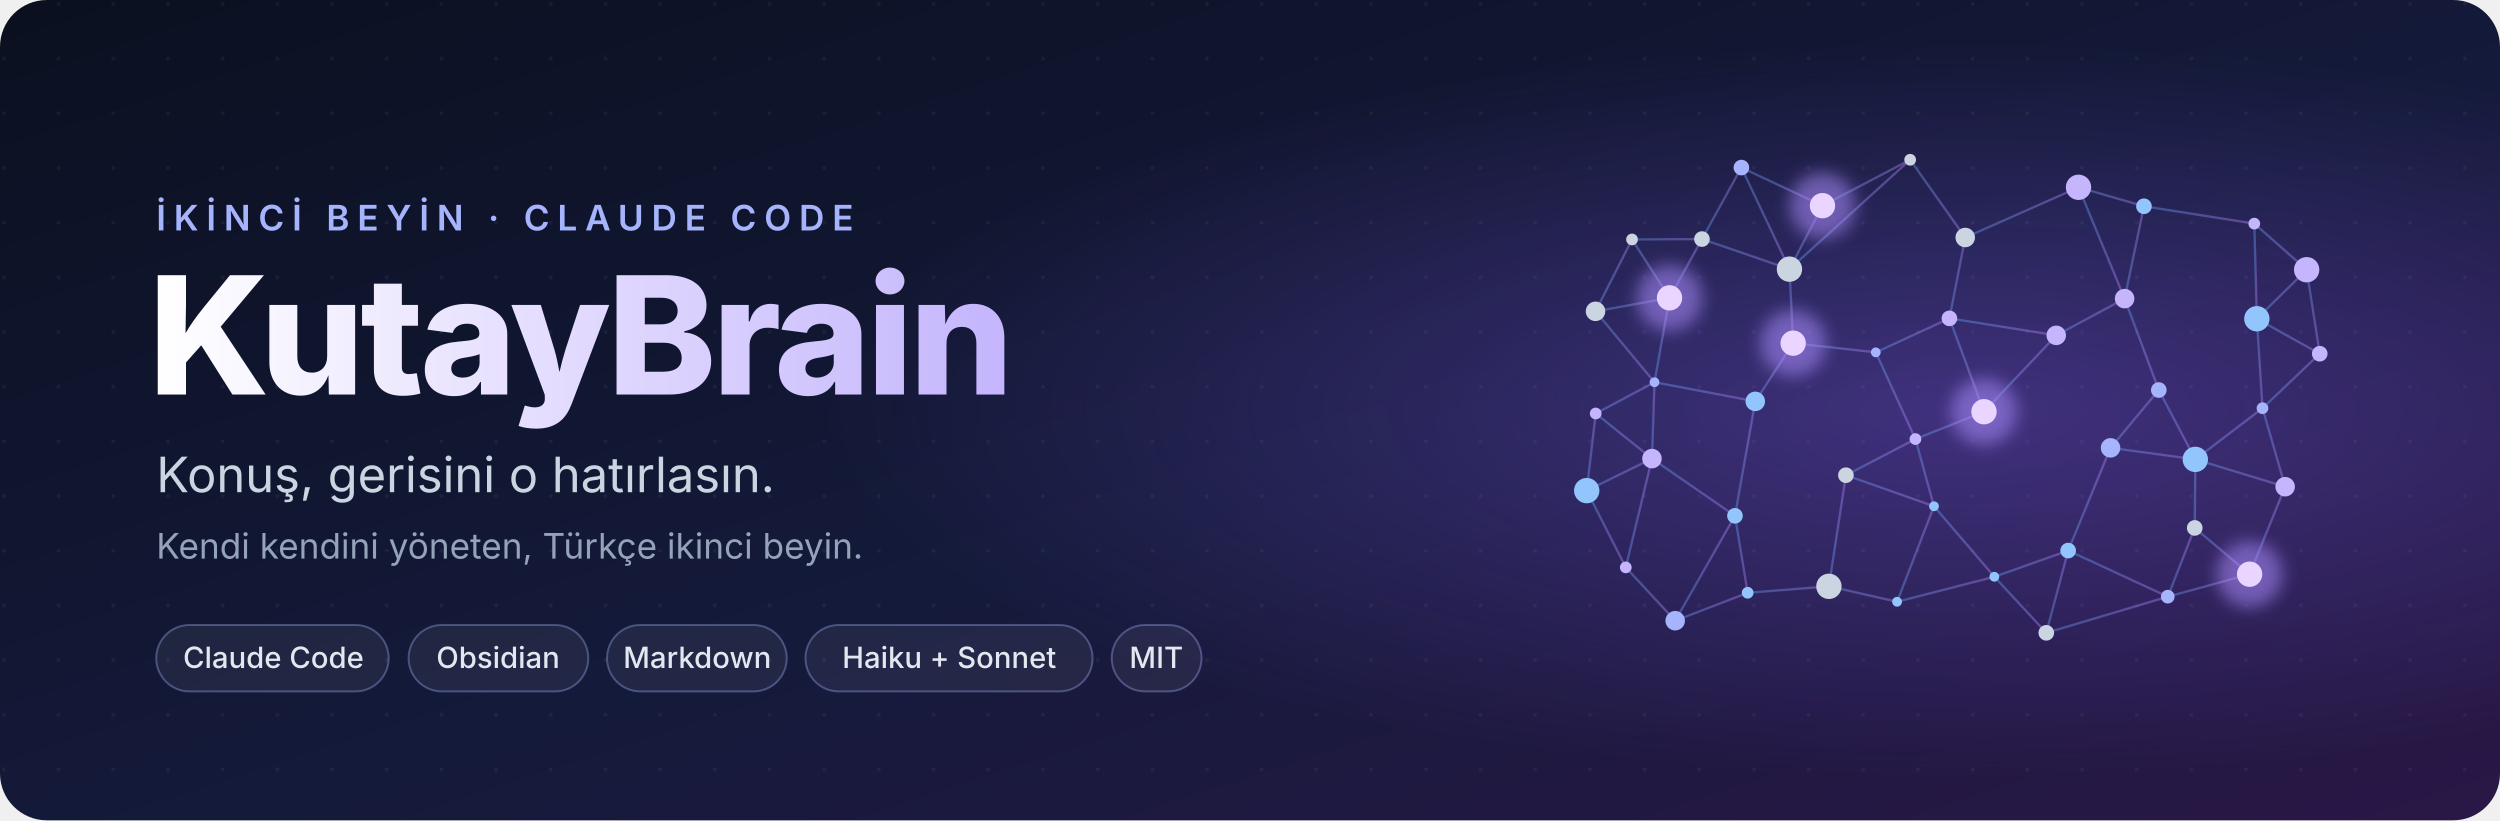
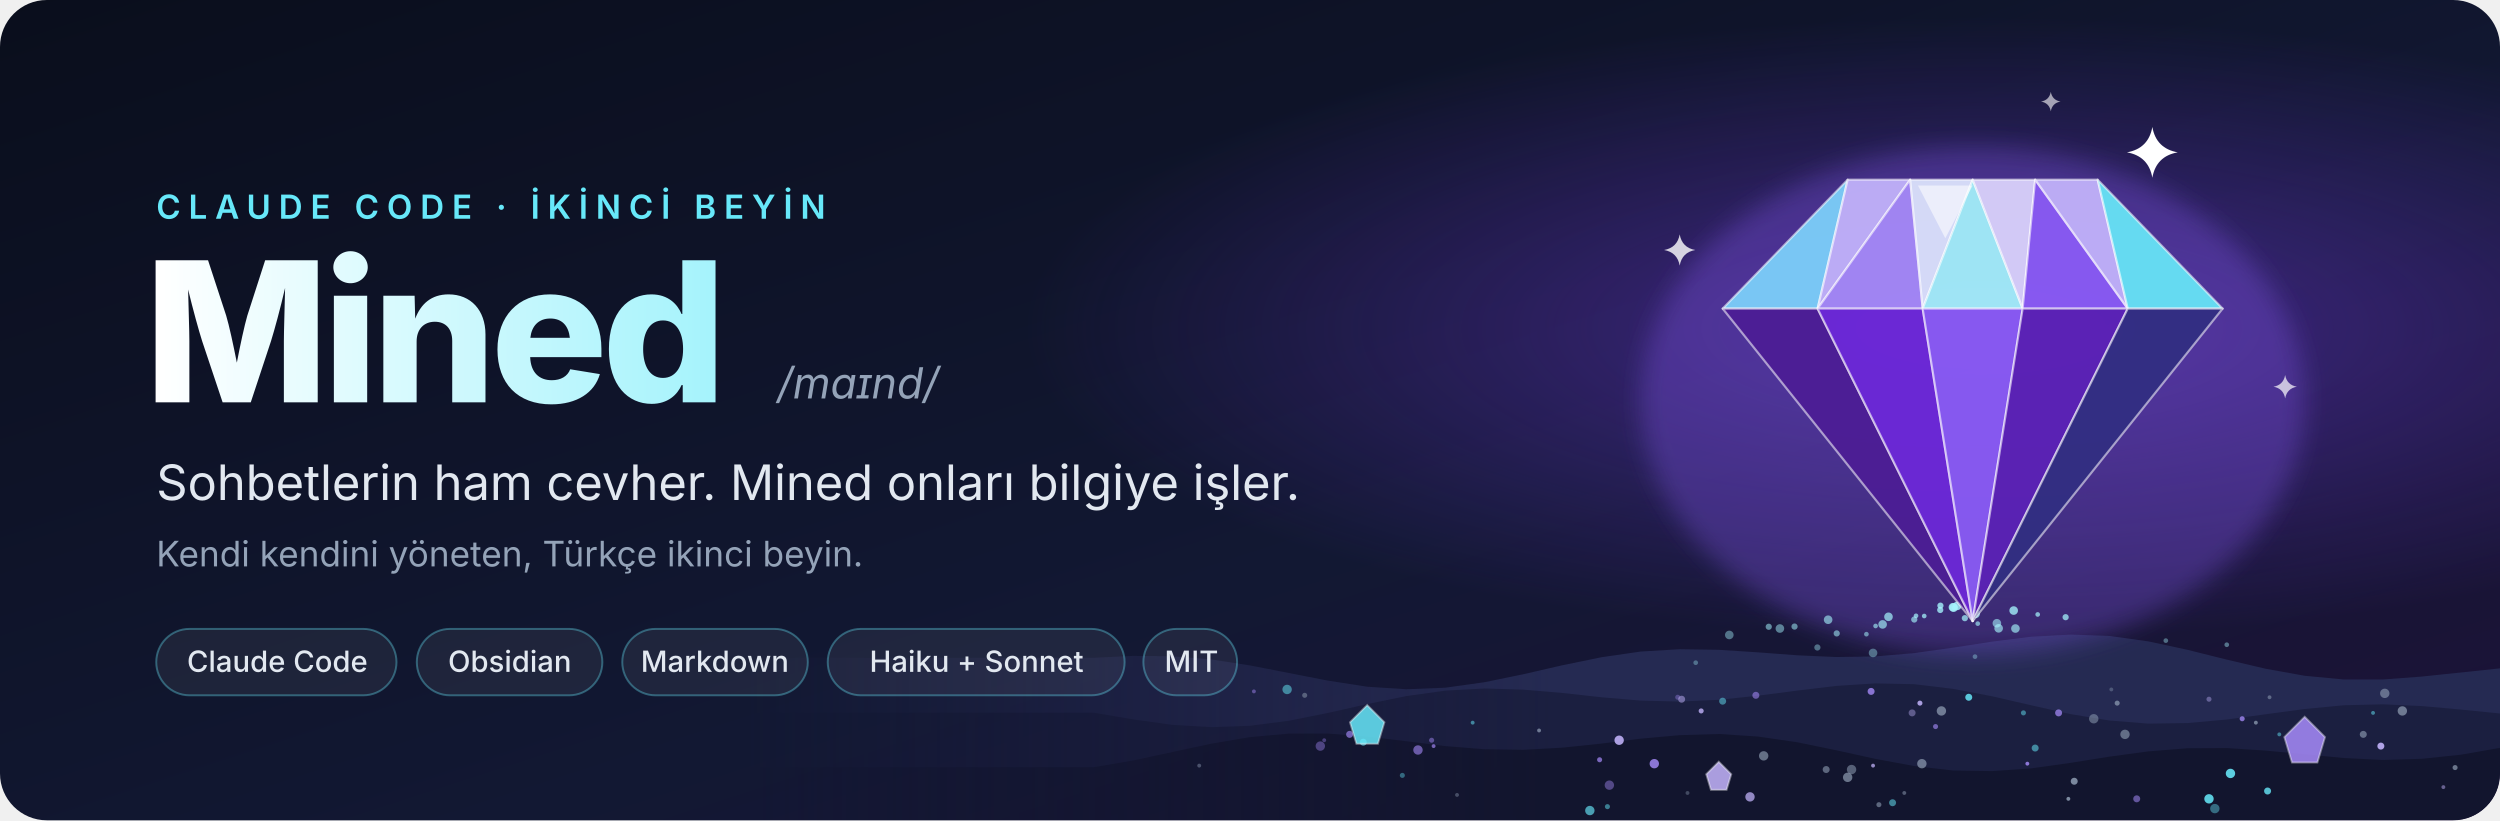
- <svg xmlns="http://www.w3.org/2000/svg" width="1280" height="420" viewBox="0 0 1280 420" role="img" aria-label="KutayBrain: Claude Code ile çalışan Türkçe ikinci beyin">
+ <svg xmlns="http://www.w3.org/2000/svg" width="1280" height="420" viewBox="0 0 1280 420" role="img" aria-label="Mined: sohbetlerini kalıcı bilgiye işleyen Türkçe ikinci beyin">
  <defs>
    <linearGradient id="bg" x1="0" y1="0" x2="1" y2="1">
-       <stop offset="0" stop-color="#0b1020" />
-       <stop offset=".55" stop-color="#141a3a" />
-       <stop offset="1" stop-color="#2a1747" />
+       <stop offset="0" stop-color="#0a0e1c" />
+       <stop offset=".6" stop-color="#121833" />
+       <stop offset="1" stop-color="#1d1238" />
    </linearGradient>
-     <radialGradient id="glow" cx="0.78" cy="0.5" r="0.45">
-       <stop offset="0" stop-color="#8b5cf6" stop-opacity=".35" />
-       <stop offset="1" stop-color="#8b5cf6" stop-opacity="0" />
+     <radialGradient id="glow" cx=".79" cy=".4" r=".38">
+       <stop offset="0" stop-color="#7c3aed" stop-opacity=".45" />
+       <stop offset="1" stop-color="#7c3aed" stop-opacity="0" />
    </radialGradient>
    <linearGradient id="title" x1="0" y1="0" x2="1" y2="0">
      <stop offset="0" stop-color="#ffffff" />
-       <stop offset="1" stop-color="#c4b5fd" />
+       <stop offset="1" stop-color="#a5f3fc" />
    </linearGradient>
-     <linearGradient id="edge" x1="0" y1="0" x2="1" y2="0">
-       <stop offset="0" stop-color="#60a5fa" />
-       <stop offset="1" stop-color="#c084fc" />
+     <linearGradient id="rock" x1="0" y1="0" x2="0" y2="1">
+       <stop offset="0" stop-color="#1e2140" />
+       <stop offset="1" stop-color="#0c0e1d" />
    </linearGradient>
-     <filter id="soft" x="-50%" y="-50%" width="200%" height="200%">
-       <feGaussianBlur stdDeviation="4" />
+     <filter id="blur" x="-50%" y="-50%" width="200%" height="200%">
+       <feGaussianBlur stdDeviation="6" />
    </filter>
-     <pattern id="dots" width="28" height="28" patternUnits="userSpaceOnUse">
-       <circle cx="2" cy="2" r="1" fill="#ffffff" fill-opacity=".05" />
-     </pattern>
+     <filter id="blur2" x="-50%" y="-50%" width="200%" height="200%">
+       <feGaussianBlur stdDeviation="2" />
+     </filter>
+     <linearGradient id="fadeL" x1="0" y1="0" x2="1" y2="0">
+       <stop offset=".30" stop-color="#fff" stop-opacity="0" />
+       <stop offset=".62" stop-color="#fff" stop-opacity="1" />
+     </linearGradient>
+     <mask id="fade" maskUnits="userSpaceOnUse" x="0" y="0" width="1280" height="420">
+       <rect width="1280" height="420" fill="url(#fadeL)" />
+     </mask>
+     <clipPath id="card">
+       <rect width="1280" height="420" rx="24" />
+     </clipPath>
  </defs>
-   <rect width="1280" height="420" rx="24" fill="url(#bg)" />
-   <rect width="1280" height="420" rx="24" fill="url(#dots)" />
-   <rect width="1280" height="420" rx="24" fill="url(#glow)" />
-   <g stroke="url(#edge)" stroke-opacity=".38" stroke-width="1.2">
-     <line x1="933.1" y1="105.3" x2="891.6" y2="85.8" />
-     <line x1="933.1" y1="105.3" x2="916.2" y2="137.8" />
-     <line x1="933.1" y1="105.3" x2="978.0" y2="81.8" />
-     <line x1="845.8" y1="234.8" x2="888.3" y2="264.1" />
-     <line x1="845.8" y1="234.8" x2="832.4" y2="290.5" />
-     <line x1="845.8" y1="234.8" x2="847.1" y2="195.7" />
-     <line x1="845.8" y1="234.8" x2="817.0" y2="211.7" />
-     <line x1="845.8" y1="234.8" x2="812.4" y2="251.2" />
-     <line x1="891.6" y1="85.8" x2="916.2" y2="137.8" />
-     <line x1="891.6" y1="85.8" x2="871.4" y2="122.4" />
-     <line x1="971.3" y1="308.1" x2="990.2" y2="259.2" />
-     <line x1="971.3" y1="308.1" x2="936.4" y2="300.2" />
-     <line x1="971.3" y1="308.1" x2="1021.1" y2="295.3" />
-     <line x1="1170.0" y1="249.2" x2="1158.4" y2="209.0" />
-     <line x1="1170.0" y1="249.2" x2="1151.8" y2="294.0" />
-     <line x1="1170.0" y1="249.2" x2="1124.0" y2="235.2" />
-     <line x1="854.8" y1="152.5" x2="835.6" y2="122.6" />
-     <line x1="854.8" y1="152.5" x2="847.1" y2="195.7" />
-     <line x1="854.8" y1="152.5" x2="816.9" y2="159.4" />
-     <line x1="854.8" y1="152.5" x2="871.4" y2="122.4" />
-     <line x1="1052.8" y1="171.7" x2="998.1" y2="163.0" />
-     <line x1="1052.8" y1="171.7" x2="1087.8" y2="152.9" />
-     <line x1="1052.8" y1="171.7" x2="1015.8" y2="210.8" />
-     <line x1="1080.6" y1="229.3" x2="1105.3" y2="199.7" />
-     <line x1="1080.6" y1="229.3" x2="1058.9" y2="281.9" />
-     <line x1="1080.6" y1="229.3" x2="1124.0" y2="235.2" />
-     <line x1="888.3" y1="264.1" x2="898.7" y2="205.5" />
-     <line x1="888.3" y1="264.1" x2="857.7" y2="317.8" />
-     <line x1="888.3" y1="264.1" x2="894.8" y2="303.5" />
-     <line x1="1105.3" y1="199.7" x2="1087.8" y2="152.9" />
-     <line x1="1105.3" y1="199.7" x2="1124.0" y2="235.2" />
-     <line x1="998.1" y1="163.0" x2="1006.2" y2="121.6" />
-     <line x1="998.1" y1="163.0" x2="1015.8" y2="210.8" />
-     <line x1="998.1" y1="163.0" x2="960.4" y2="180.4" />
-     <line x1="1097.7" y1="105.6" x2="1087.8" y2="152.9" />
-     <line x1="1097.7" y1="105.6" x2="1154.2" y2="114.5" />
-     <line x1="1097.7" y1="105.6" x2="1064.2" y2="95.9" />
-     <line x1="1109.9" y1="305.5" x2="1058.9" y2="281.9" />
-     <line x1="1109.9" y1="305.5" x2="1151.8" y2="294.0" />
-     <line x1="1109.9" y1="305.5" x2="1047.7" y2="324.0" />
-     <line x1="1109.9" y1="305.5" x2="1123.7" y2="270.3" />
-     <line x1="990.2" y1="259.2" x2="945.1" y2="243.3" />
-     <line x1="990.2" y1="259.2" x2="980.7" y2="224.8" />
-     <line x1="990.2" y1="259.2" x2="1021.1" y2="295.3" />
-     <line x1="1087.8" y1="152.9" x2="1064.2" y2="95.9" />
-     <line x1="918.1" y1="175.7" x2="898.7" y2="205.5" />
-     <line x1="918.1" y1="175.7" x2="916.2" y2="137.8" />
-     <line x1="918.1" y1="175.7" x2="960.4" y2="180.4" />
-     <line x1="945.1" y1="243.3" x2="980.7" y2="224.8" />
-     <line x1="945.1" y1="243.3" x2="936.4" y2="300.2" />
-     <line x1="832.4" y1="290.5" x2="857.7" y2="317.8" />
-     <line x1="832.4" y1="290.5" x2="812.4" y2="251.2" />
-     <line x1="1158.4" y1="209.0" x2="1155.5" y2="163.2" />
-     <line x1="1158.4" y1="209.0" x2="1187.7" y2="181.1" />
-     <line x1="1158.4" y1="209.0" x2="1124.0" y2="235.2" />
-     <line x1="980.7" y1="224.8" x2="1015.8" y2="210.8" />
-     <line x1="980.7" y1="224.8" x2="960.4" y2="180.4" />
-     <line x1="898.7" y1="205.5" x2="847.1" y2="195.7" />
-     <line x1="857.7" y1="317.8" x2="894.8" y2="303.5" />
-     <line x1="1058.9" y1="281.9" x2="1021.1" y2="295.3" />
-     <line x1="1058.9" y1="281.9" x2="1047.7" y2="324.0" />
-     <line x1="1151.8" y1="294.0" x2="1123.7" y2="270.3" />
-     <line x1="835.6" y1="122.6" x2="816.9" y2="159.4" />
-     <line x1="835.6" y1="122.6" x2="871.4" y2="122.4" />
-     <line x1="1006.2" y1="121.6" x2="978.0" y2="81.8" />
-     <line x1="1006.2" y1="121.6" x2="1064.2" y2="95.9" />
-     <line x1="894.8" y1="303.5" x2="936.4" y2="300.2" />
-     <line x1="916.2" y1="137.8" x2="978.0" y2="81.8" />
-     <line x1="916.2" y1="137.8" x2="871.4" y2="122.4" />
-     <line x1="1155.5" y1="163.2" x2="1187.7" y2="181.1" />
-     <line x1="1155.5" y1="163.2" x2="1154.2" y2="114.5" />
-     <line x1="1155.5" y1="163.2" x2="1181.0" y2="138.1" />
-     <line x1="1021.1" y1="295.3" x2="1047.7" y2="324.0" />
-     <line x1="847.1" y1="195.7" x2="816.9" y2="159.4" />
-     <line x1="847.1" y1="195.7" x2="817.0" y2="211.7" />
-     <line x1="1187.7" y1="181.1" x2="1181.0" y2="138.1" />
-     <line x1="1154.2" y1="114.5" x2="1181.0" y2="138.1" />
-     <line x1="817.0" y1="211.7" x2="812.4" y2="251.2" />
-     <line x1="1124.0" y1="235.2" x2="1123.7" y2="270.3" />
+   <g clip-path="url(#card)">
+     <rect width="1280" height="420" fill="url(#bg)" />
+     <rect width="1280" height="420" fill="url(#glow)" />
+     <g mask="url(#fade)">
+       <path d="M0,420 L0,336.8 L560,336.8 L580,335.8 L600,336.0 L620,337.6 L640,340.7 L660,344.6 L680,348.5 L700,351.6 L720,352.9 L740,352.1 L760,349.3 L780,345.2 L800,340.6 L820,336.5 L840,333.6 L860,332.4 L880,332.7 L900,334.0 L920,335.5 L940,336.4 L960,336.1 L980,334.4 L1000,331.6 L1020,328.5 L1040,326.0 L1060,324.9 L1080,325.6 L1100,328.4 L1120,332.7 L1140,337.7 L1160,342.4 L1180,346.0 L1200,347.9 L1220,347.9 L1240,346.4 L1260,344.3 L1280,342.2 L1300,341.1 L1300,420Z" fill="#252a52" fill-opacity="1" />
+       <path d="M0,420 L0,364.9 L560,364.9 L580,368.3 L600,371.1 L620,372.3 L640,371.6 L660,369.0 L680,365.0 L700,360.5 L720,356.4 L740,353.6 L760,352.5 L780,353.1 L800,354.8 L820,357.0 L840,358.7 L860,359.2 L880,358.3 L900,356.2 L920,353.6 L940,351.2 L960,349.9 L980,350.3 L1000,352.7 L1020,356.5 L1040,361.1 L1060,365.6 L1080,368.9 L1100,370.5 L1120,370.2 L1140,368.4 L1160,365.7 L1180,363.0 L1200,361.1 L1220,360.6 L1240,361.5 L1260,363.3 L1280,365.3 L1300,366.7 L1300,420Z" fill="#1b1f40" fill-opacity="1" />
+       <path d="M0,420 L0,392.8 L560,392.8 L580,389.4 L600,385.1 L620,380.8 L640,377.4 L660,375.6 L680,375.6 L700,377.1 L720,379.5 L740,382.0 L760,383.6 L780,383.9 L800,382.8 L820,380.7 L840,378.2 L860,376.4 L880,375.8 L900,377.1 L920,380.0 L940,384.1 L960,388.5 L980,392.2 L1000,394.5 L1020,394.8 L1040,393.4 L1060,390.6 L1080,387.4 L1100,384.7 L1120,383.1 L1140,383.0 L1160,384.3 L1180,386.2 L1200,388.1 L1220,389.1 L1240,388.5 L1260,386.4 L1280,382.9 L1300,378.8 L1300,420Z" fill="#12152e" fill-opacity="1" />
+       <circle cx="903" cy="387" r="2.4" fill="#94a3b8" fill-opacity="0.63" />
+       <circle cx="994" cy="364" r="2.4" fill="#94a3b8" fill-opacity="0.70" />
+       <circle cx="1131" cy="358" r="1.3" fill="#c4b5fd" fill-opacity="0.40" />
+       <circle cx="1142" cy="396" r="2.4" fill="#67e8f9" fill-opacity="0.88" />
+       <circle cx="1038" cy="391" r="1" fill="#a78bfa" fill-opacity="0.81" />
+       <circle cx="642" cy="354" r="1" fill="#a78bfa" fill-opacity="0.78" />
+       <circle cx="819" cy="389" r="1.3" fill="#a78bfa" fill-opacity="0.70" />
+       <circle cx="935" cy="394" r="1.8" fill="#94a3b8" fill-opacity="0.57" />
+       <circle cx="969" cy="411" r="1.8" fill="#67e8f9" fill-opacity="0.52" />
+       <circle cx="754" cy="370" r="1" fill="#67e8f9" fill-opacity="0.57" />
+       <circle cx="1167" cy="376" r="1" fill="#67e8f9" fill-opacity="0.47" />
+       <circle cx="1221" cy="355" r="2.4" fill="#94a3b8" fill-opacity="0.58" />
+       <circle cx="979" cy="365" r="1.8" fill="#c4b5fd" fill-opacity="0.40" />
+       <circle cx="823" cy="413" r="1.3" fill="#67e8f9" fill-opacity="0.49" />
+       <circle cx="668" cy="356" r="1.3" fill="#94a3b8" fill-opacity="0.73" />
+       <circle cx="726" cy="384" r="2.4" fill="#a78bfa" fill-opacity="0.70" />
+       <circle cx="678" cy="379" r="1" fill="#a78bfa" fill-opacity="0.50" />
+       <circle cx="1251" cy="403" r="1" fill="#c4b5fd" fill-opacity="0.47" />
+       <circle cx="864" cy="406" r="1" fill="#94a3b8" fill-opacity="0.37" />
+       <circle cx="698" cy="380" r="1.8" fill="#67e8f9" fill-opacity="0.81" />
+       <circle cx="859" cy="357" r="1.3" fill="#a78bfa" fill-opacity="0.36" />
+       <circle cx="847" cy="391" r="2.4" fill="#a78bfa" fill-opacity="0.81" />
+       <circle cx="691" cy="376" r="1.8" fill="#a78bfa" fill-opacity="0.85" />
+       <circle cx="1148" cy="368" r="1.3" fill="#a78bfa" fill-opacity="0.76" />
+       <circle cx="1230" cy="364" r="2.4" fill="#94a3b8" fill-opacity="0.68" />
+       <circle cx="882" cy="359" r="1.8" fill="#67e8f9" fill-opacity="0.48" />
+       <circle cx="1072" cy="368" r="2.4" fill="#94a3b8" fill-opacity="0.51" />
+       <circle cx="718" cy="397" r="1.3" fill="#67e8f9" fill-opacity="0.48" />
+       <circle cx="975" cy="406" r="1" fill="#94a3b8" fill-opacity="0.50" />
+       <circle cx="1215" cy="365" r="1" fill="#67e8f9" fill-opacity="0.50" />
+       <circle cx="899" cy="356" r="1.8" fill="#a78bfa" fill-opacity="0.55" />
+       <circle cx="983" cy="360" r="1.3" fill="#c4b5fd" fill-opacity="0.84" />
+       <circle cx="1257" cy="393" r="1.3" fill="#94a3b8" fill-opacity="0.67" />
+       <circle cx="1219" cy="382" r="1.8" fill="#c4b5fd" fill-opacity="0.88" />
+       <circle cx="614" cy="392" r="1" fill="#94a3b8" fill-opacity="0.75" />
+       <circle cx="814" cy="415" r="2.4" fill="#67e8f9" fill-opacity="0.65" />
+       <circle cx="1094" cy="409" r="1.8" fill="#a78bfa" fill-opacity="0.54" />
+       <circle cx="1059" cy="409" r="1" fill="#94a3b8" fill-opacity="0.82" />
+       <circle cx="984" cy="391" r="2.4" fill="#94a3b8" fill-opacity="0.67" />
+       <circle cx="1008" cy="357" r="1.8" fill="#67e8f9" fill-opacity="0.83" />
+       <circle cx="1088" cy="376" r="2.4" fill="#94a3b8" fill-opacity="0.59" />
+       <circle cx="1162" cy="357" r="1" fill="#94a3b8" fill-opacity="0.52" />
+       <circle cx="659" cy="353" r="2.4" fill="#67e8f9" fill-opacity="0.78" />
+       <circle cx="1042" cy="383" r="1.8" fill="#67e8f9" fill-opacity="0.52" />
+       <circle cx="1054" cy="365" r="1.8" fill="#a78bfa" fill-opacity="0.71" />
+       <circle cx="896" cy="408" r="2.4" fill="#c4b5fd" fill-opacity="0.72" />
+       <circle cx="733" cy="379" r="1.3" fill="#a78bfa" fill-opacity="0.56" />
+       <circle cx="991" cy="372" r="1.3" fill="#a78bfa" fill-opacity="0.62" />
+       <circle cx="1161" cy="405" r="1.8" fill="#67e8f9" fill-opacity="0.80" />
+       <circle cx="676" cy="382" r="2.4" fill="#a78bfa" fill-opacity="0.56" />
+       <circle cx="948" cy="394" r="2.4" fill="#94a3b8" fill-opacity="0.53" />
+       <circle cx="1155" cy="370" r="1" fill="#94a3b8" fill-opacity="0.72" />
+       <circle cx="788" cy="374" r="1" fill="#94a3b8" fill-opacity="0.70" />
+       <circle cx="871" cy="364" r="1.3" fill="#c4b5fd" fill-opacity="0.78" />
+       <circle cx="1134" cy="414" r="2.4" fill="#67e8f9" fill-opacity="0.41" />
+       <circle cx="959" cy="392" r="1" fill="#c4b5fd" fill-opacity="0.73" />
+       <circle cx="734" cy="382" r="1" fill="#a78bfa" fill-opacity="0.77" />
+       <circle cx="958" cy="354" r="1.8" fill="#a78bfa" fill-opacity="0.78" />
+       <circle cx="962" cy="412" r="1.3" fill="#94a3b8" fill-opacity="0.57" />
+       <circle cx="1131" cy="409" r="2.4" fill="#67e8f9" fill-opacity="0.86" />
+       <circle cx="1084" cy="360" r="1.3" fill="#94a3b8" fill-opacity="0.69" />
+       <circle cx="1210" cy="376" r="1.8" fill="#94a3b8" fill-opacity="0.61" />
+       <circle cx="1036" cy="365" r="1.3" fill="#67e8f9" fill-opacity="0.48" />
+       <circle cx="861" cy="358" r="1.8" fill="#c4b5fd" fill-opacity="0.49" />
+       <circle cx="1081" cy="353" r="1" fill="#94a3b8" fill-opacity="0.37" />
+       <circle cx="829" cy="379" r="2.4" fill="#c4b5fd" fill-opacity="0.86" />
+       <circle cx="746" cy="407" r="1" fill="#94a3b8" fill-opacity="0.45" />
+       <circle cx="824" cy="402" r="2.4" fill="#a78bfa" fill-opacity="0.43" />
+       <circle cx="946" cy="398" r="2.4" fill="#94a3b8" fill-opacity="0.67" />
+       <circle cx="1062" cy="400" r="1.8" fill="#94a3b8" fill-opacity="0.81" />
+     </g>
+     <ellipse cx="1010" cy="205.0" rx="170" ry="130" fill="#8b5cf6" fill-opacity=".30" filter="url(#blur)" />
+     <circle cx="1022.4" cy="319.1" r="2.2" fill="#a5f3fc" fill-opacity="0.59" />
+     <circle cx="1000.3" cy="311.1" r="2.2" fill="#a5f3fc" fill-opacity="0.80" />
+     <circle cx="999.9" cy="310.9" r="2.2" fill="#a5f3fc" fill-opacity="0.80" />
+     <circle cx="955.6" cy="324.7" r="1.2" fill="#a5f3fc" fill-opacity="0.54" />
+     <circle cx="1011.2" cy="336.2" r="1.2" fill="#a5f3fc" fill-opacity="0.35" />
+     <circle cx="1011.5" cy="314.3" r="2.2" fill="#a5f3fc" fill-opacity="0.72" />
+     <circle cx="885.4" cy="325.1" r="2.2" fill="#a5f3fc" fill-opacity="0.42" />
+     <circle cx="1006.0" cy="316.5" r="1.6" fill="#a5f3fc" fill-opacity="0.72" />
+     <circle cx="930.5" cy="331.5" r="1.6" fill="#a5f3fc" fill-opacity="0.40" />
+     <circle cx="1031.0" cy="312.6" r="2.2" fill="#a5f3fc" fill-opacity="0.78" />
+     <circle cx="980.1" cy="317.2" r="1.6" fill="#a5f3fc" fill-opacity="0.64" />
+     <circle cx="868.2" cy="339.3" r="1.2" fill="#a5f3fc" fill-opacity="0.35" />
+     <circle cx="911.3" cy="321.8" r="2.2" fill="#a5f3fc" fill-opacity="0.48" />
+     <circle cx="959.0" cy="334.3" r="2.2" fill="#a5f3fc" fill-opacity="0.39" />
+     <circle cx="1023.3" cy="321.7" r="2.2" fill="#a5f3fc" fill-opacity="0.64" />
+     <circle cx="940.4" cy="324.3" r="1.6" fill="#a5f3fc" fill-opacity="0.55" />
+     <circle cx="1031.9" cy="321.8" r="2.2" fill="#a5f3fc" fill-opacity="0.64" />
+     <circle cx="963.9" cy="319.7" r="2.2" fill="#a5f3fc" fill-opacity="0.65" />
+     <circle cx="960.3" cy="320.5" r="1.2" fill="#a5f3fc" fill-opacity="0.62" />
+     <circle cx="985.2" cy="315.4" r="1.2" fill="#a5f3fc" fill-opacity="0.73" />
+     <circle cx="1000.5" cy="311.2" r="1.2" fill="#a5f3fc" fill-opacity="0.78" />
+     <circle cx="1108.9" cy="328.0" r="1.2" fill="#a5f3fc" fill-opacity="0.39" />
+     <circle cx="918.8" cy="320.8" r="1.6" fill="#a5f3fc" fill-opacity="0.53" />
+     <circle cx="1043.3" cy="314.6" r="1.2" fill="#a5f3fc" fill-opacity="0.72" />
+     <circle cx="981.0" cy="315.3" r="1.2" fill="#a5f3fc" fill-opacity="0.72" />
+     <circle cx="993.4" cy="312.3" r="1.6" fill="#a5f3fc" fill-opacity="0.78" />
+     <circle cx="966.9" cy="315.8" r="2.2" fill="#a5f3fc" fill-opacity="0.70" />
+     <circle cx="1057.6" cy="316.0" r="1.6" fill="#a5f3fc" fill-opacity="0.73" />
+     <circle cx="936.0" cy="317.3" r="2.2" fill="#a5f3fc" fill-opacity="0.60" />
+     <circle cx="1140.1" cy="330.1" r="1.2" fill="#a5f3fc" fill-opacity="0.43" />
+     <circle cx="1002.1" cy="310.2" r="2.2" fill="#a5f3fc" fill-opacity="0.82" />
+     <circle cx="993.5" cy="310.1" r="1.6" fill="#a5f3fc" fill-opacity="0.80" />
+     <circle cx="905.6" cy="320.9" r="1.6" fill="#a5f3fc" fill-opacity="0.53" />
+     <circle cx="1012.6" cy="319.3" r="1.2" fill="#a5f3fc" fill-opacity="0.63" />
+     <g stroke="#ffffff" stroke-opacity=".55" stroke-width="1.1" stroke-linejoin="round">
+       <polygon points="882.0,158.0 946.0,92.0 930.6,158.0" fill="#7dd3fc" fill-opacity=".92" />
+       <polygon points="946.0,92.0 978.0,92.0 930.6,158.0" fill="#c4b5fd" fill-opacity=".92" />
+       <polygon points="978.0,92.0 984.4,158.0 930.6,158.0" fill="#a78bfa" fill-opacity=".92" />
+       <polygon points="978.0,92.0 1010.0,92.0 984.4,158.0" fill="#e0e7ff" fill-opacity=".92" />
+       <polygon points="1010.0,92.0 1035.6,158.0 984.4,158.0" fill="#a5f3fc" fill-opacity=".92" />
+       <polygon points="1010.0,92.0 1042.0,92.0 1035.6,158.0" fill="#ddd6fe" fill-opacity=".92" />
+       <polygon points="1042.0,92.0 1089.4,158.0 1035.6,158.0" fill="#8b5cf6" fill-opacity=".92" />
+       <polygon points="1042.0,92.0 1074.0,92.0 1089.4,158.0" fill="#c4b5fd" fill-opacity=".92" />
+       <polygon points="1074.0,92.0 1138.0,158.0 1089.4,158.0" fill="#67e8f9" fill-opacity=".92" />
+       <polygon points="882.0,158.0 930.6,158.0 1010.0,318.0" fill="#4c1d95" fill-opacity=".92" />
+       <polygon points="930.6,158.0 984.4,158.0 1010.0,318.0" fill="#6d28d9" fill-opacity=".92" />
+       <polygon points="984.4,158.0 1035.6,158.0 1010.0,318.0" fill="#8b5cf6" fill-opacity=".92" />
+       <polygon points="1035.6,158.0 1089.4,158.0 1010.0,318.0" fill="#5b21b6" fill-opacity=".92" />
+       <polygon points="1089.4,158.0 1138.0,158.0 1010.0,318.0" fill="#312e81" fill-opacity=".92" />
+     </g>
+     <polygon points="982.0,95 1010,95 996.0,122" fill="#ffffff" fill-opacity=".55" />
+     <path d="M1102,65 Q1103.95,76.05 1115,78 Q1103.95,79.95 1102,91 Q1100.05,79.95 1089,78 Q1100.05,76.05 1102,65Z" fill="#ffffff" fill-opacity="1" />
+     <path d="M860,120 Q861.2,126.8 868,128 Q861.2,129.2 860,136 Q858.8,129.2 852,128 Q858.8,126.8 860,120Z" fill="#ffffff" fill-opacity="0.8" />
+     <path d="M1170,192 Q1170.9,197.1 1176,198 Q1170.9,198.9 1170,204 Q1169.1,198.9 1164,198 Q1169.1,197.1 1170,192Z" fill="#ffffff" fill-opacity="0.7" />
+     <path d="M1050,47 Q1050.75,51.25 1055,52 Q1050.75,52.75 1050,57 Q1049.25,52.75 1045,52 Q1049.25,51.25 1050,47Z" fill="#ffffff" fill-opacity="0.6" />
+     <polygon points="700,361 708.8,369.8 705.5,380.8 694.5,380.8 691.2,369.8" fill="#67e8f9" fill-opacity=".85" stroke="#ffffff" stroke-opacity=".4" />
+     <polygon points="1180,367 1190.4,377.4 1186.5,390.4 1173.5,390.4 1169.6,377.4" fill="#a78bfa" fill-opacity=".85" stroke="#ffffff" stroke-opacity=".4" />
+     <polygon points="880,390 886.4,396.4 884.0,404.4 876.0,404.4 873.6,396.4" fill="#c4b5fd" fill-opacity=".85" stroke="#ffffff" stroke-opacity=".4" />
+     <text x="80" y="112" font-family="'Segoe UI', Inter, 'Helvetica Neue', Arial, sans-serif" font-size="17" font-weight="600" letter-spacing="4" fill="#67e8f9">CLAUDE CODE · İKİNCİ BEYİN</text>
+     <text x="74" y="206" font-family="'Segoe UI', Inter, 'Helvetica Neue', Arial, sans-serif" font-size="100" font-weight="800" letter-spacing="-3" fill="url(#title)">Mined</text>
+     <text x="398" y="204" font-family="'Segoe UI', Inter, 'Helvetica Neue', Arial, sans-serif" font-size="22" font-style="italic" fill="#94a3b8">/maɪnd/</text>
+     <text x="80" y="256" font-family="'Segoe UI', Inter, 'Helvetica Neue', Arial, sans-serif" font-size="25" fill="#e2e8f0">Sohbetlerin ham cevher. Mined onları bilgiye işler.</text>
+     <text x="80" y="290" font-family="'Segoe UI', Inter, 'Helvetica Neue', Arial, sans-serif" font-size="18" fill="#94a3b8">Kendi kendini yöneten, Türkçe ikinci beyin.</text>
+     <rect x="80" y="322" width="123" height="34" rx="17" fill="#ffffff" fill-opacity=".06" stroke="#67e8f9" stroke-opacity=".35" />
+     <text x="142" y="344" text-anchor="middle" font-family="'Segoe UI', Inter, 'Helvetica Neue', Arial, sans-serif" font-size="15" font-weight="500" fill="#e2e8f0">Claude Code</text>
+     <rect x="213.4" y="322" width="95" height="34" rx="17" fill="#ffffff" fill-opacity=".06" stroke="#67e8f9" stroke-opacity=".35" />
+     <text x="261" y="344" text-anchor="middle" font-family="'Segoe UI', Inter, 'Helvetica Neue', Arial, sans-serif" font-size="15" font-weight="500" fill="#e2e8f0">Obsidian</text>
+     <rect x="318.6" y="322" width="95" height="34" rx="17" fill="#ffffff" fill-opacity=".06" stroke="#67e8f9" stroke-opacity=".35" />
+     <text x="366" y="344" text-anchor="middle" font-family="'Segoe UI', Inter, 'Helvetica Neue', Arial, sans-serif" font-size="15" font-weight="500" fill="#e2e8f0">Markdown</text>
+     <rect x="423.8" y="322" width="152" height="34" rx="17" fill="#ffffff" fill-opacity=".06" stroke="#67e8f9" stroke-opacity=".35" />
+     <text x="500" y="344" text-anchor="middle" font-family="'Segoe UI', Inter, 'Helvetica Neue', Arial, sans-serif" font-size="15" font-weight="500" fill="#e2e8f0">Haiku + Sonnet</text>
+     <rect x="585.4" y="322" width="48" height="34" rx="17" fill="#ffffff" fill-opacity=".06" stroke="#67e8f9" stroke-opacity=".35" />
+     <text x="610" y="344" text-anchor="middle" font-family="'Segoe UI', Inter, 'Helvetica Neue', Arial, sans-serif" font-size="15" font-weight="500" fill="#e2e8f0">MIT</text>
  </g>
-   <circle cx="933.1" cy="105.3" r="16.9" fill="#a78bfa" fill-opacity=".55" filter="url(#soft)" />
-   <circle cx="854.8" cy="152.5" r="16.9" fill="#a78bfa" fill-opacity=".55" filter="url(#soft)" />
-   <circle cx="918.1" cy="175.7" r="16.9" fill="#a78bfa" fill-opacity=".55" filter="url(#soft)" />
-   <circle cx="1151.8" cy="294.0" r="16.9" fill="#a78bfa" fill-opacity=".55" filter="url(#soft)" />
-   <circle cx="1015.8" cy="210.8" r="16.9" fill="#a78bfa" fill-opacity=".55" filter="url(#soft)" />
-   <g>
-     <circle cx="933.1" cy="105.3" r="6.5" fill="#e9d5ff" />
-     <circle cx="845.8" cy="234.8" r="5" fill="#c4b5fd" />
-     <circle cx="891.6" cy="85.8" r="4" fill="#a5b4fc" />
-     <circle cx="971.3" cy="308.1" r="2.5" fill="#93c5fd" />
-     <circle cx="1170.0" cy="249.2" r="5" fill="#c4b5fd" />
-     <circle cx="854.8" cy="152.5" r="6.5" fill="#e9d5ff" />
-     <circle cx="1052.8" cy="171.7" r="5" fill="#c4b5fd" />
-     <circle cx="1080.6" cy="229.3" r="5" fill="#a5b4fc" />
-     <circle cx="888.3" cy="264.1" r="4" fill="#93c5fd" />
-     <circle cx="1105.3" cy="199.7" r="4" fill="#a5b4fc" />
-     <circle cx="998.1" cy="163.0" r="4" fill="#c4b5fd" />
-     <circle cx="1097.7" cy="105.6" r="4" fill="#93c5fd" />
-     <circle cx="1109.9" cy="305.5" r="3.5" fill="#a5b4fc" />
-     <circle cx="990.2" cy="259.2" r="2.5" fill="#93c5fd" />
-     <circle cx="1087.8" cy="152.9" r="5" fill="#c4b5fd" />
-     <circle cx="918.1" cy="175.7" r="6.5" fill="#e9d5ff" />
-     <circle cx="945.1" cy="243.3" r="4" fill="#cbd5e1" />
-     <circle cx="832.4" cy="290.5" r="3" fill="#c4b5fd" />
-     <circle cx="1158.4" cy="209.0" r="3" fill="#a5b4fc" />
-     <circle cx="980.7" cy="224.8" r="3" fill="#c4b5fd" />
-     <circle cx="898.7" cy="205.5" r="5" fill="#93c5fd" />
-     <circle cx="857.7" cy="317.8" r="5" fill="#a5b4fc" />
-     <circle cx="1058.9" cy="281.9" r="4" fill="#93c5fd" />
-     <circle cx="1151.8" cy="294.0" r="6.5" fill="#e9d5ff" />
-     <circle cx="835.6" cy="122.6" r="3" fill="#cbd5e1" />
-     <circle cx="1006.2" cy="121.6" r="5" fill="#cbd5e1" />
-     <circle cx="1015.8" cy="210.8" r="6.5" fill="#e9d5ff" />
-     <circle cx="894.8" cy="303.5" r="3" fill="#93c5fd" />
-     <circle cx="916.2" cy="137.8" r="6.5" fill="#cbd5e1" />
-     <circle cx="1155.5" cy="163.2" r="6.5" fill="#93c5fd" />
-     <circle cx="936.4" cy="300.2" r="6.5" fill="#cbd5e1" />
-     <circle cx="960.4" cy="180.4" r="2.5" fill="#a5b4fc" />
-     <circle cx="1021.1" cy="295.3" r="2.5" fill="#93c5fd" />
-     <circle cx="847.1" cy="195.7" r="2.5" fill="#a5b4fc" />
-     <circle cx="978.0" cy="81.8" r="3" fill="#cbd5e1" />
-     <circle cx="1187.7" cy="181.1" r="4" fill="#c4b5fd" />
-     <circle cx="816.9" cy="159.4" r="5" fill="#cbd5e1" />
-     <circle cx="1154.2" cy="114.5" r="3" fill="#c4b5fd" />
-     <circle cx="817.0" cy="211.7" r="3" fill="#c4b5fd" />
-     <circle cx="1047.7" cy="324.0" r="4" fill="#cbd5e1" />
-     <circle cx="1124.0" cy="235.2" r="6.5" fill="#93c5fd" />
-     <circle cx="1181.0" cy="138.1" r="6.5" fill="#c4b5fd" />
-     <circle cx="1064.2" cy="95.9" r="6.5" fill="#c4b5fd" />
-     <circle cx="871.4" cy="122.4" r="4" fill="#cbd5e1" />
-     <circle cx="1123.7" cy="270.3" r="4" fill="#cbd5e1" />
-     <circle cx="812.4" cy="251.2" r="6.5" fill="#93c5fd" />
-   </g>
-   <text x="80" y="118" font-family="'Segoe UI', Inter, 'Helvetica Neue', Arial, sans-serif" font-size="18" font-weight="600" letter-spacing="4" fill="#a5b4fc">İKİNCİ BEYİN · CLAUDE CODE</text>
-   <text x="76" y="202" font-family="'Segoe UI', Inter, 'Helvetica Neue', Arial, sans-serif" font-size="84" font-weight="800" letter-spacing="-2" fill="url(#title)">KutayBrain</text>
-   <text x="80" y="252" font-family="'Segoe UI', Inter, 'Helvetica Neue', Arial, sans-serif" font-size="25" fill="#cbd5e1">Konuş, gerisini o hatırlasın.</text>
-   <text x="80" y="286" font-family="'Segoe UI', Inter, 'Helvetica Neue', Arial, sans-serif" font-size="18" fill="#94a3b8">Kendi kendini yöneten, Türkçe ikinci beyin.</text>
-   <rect x="80" y="320" width="119" height="34" rx="17" fill="#ffffff" fill-opacity=".06" stroke="#a5b4fc" stroke-opacity=".35" />
-   <text x="140" y="342" text-anchor="middle" font-family="'Segoe UI', Inter, 'Helvetica Neue', Arial, sans-serif" font-size="15" font-weight="500" fill="#e2e8f0">Claude Code</text>
-   <rect x="209.2" y="320" width="92" height="34" rx="17" fill="#ffffff" fill-opacity=".06" stroke="#a5b4fc" stroke-opacity=".35" />
-   <text x="255" y="342" text-anchor="middle" font-family="'Segoe UI', Inter, 'Helvetica Neue', Arial, sans-serif" font-size="15" font-weight="500" fill="#e2e8f0">Obsidian</text>
-   <rect x="310.8" y="320" width="92" height="34" rx="17" fill="#ffffff" fill-opacity=".06" stroke="#a5b4fc" stroke-opacity=".35" />
-   <text x="357" y="342" text-anchor="middle" font-family="'Segoe UI', Inter, 'Helvetica Neue', Arial, sans-serif" font-size="15" font-weight="500" fill="#e2e8f0">Markdown</text>
-   <rect x="412.4" y="320" width="147" height="34" rx="17" fill="#ffffff" fill-opacity=".06" stroke="#a5b4fc" stroke-opacity=".35" />
-   <text x="486" y="342" text-anchor="middle" font-family="'Segoe UI', Inter, 'Helvetica Neue', Arial, sans-serif" font-size="15" font-weight="500" fill="#e2e8f0">Haiku + Sonnet</text>
-   <rect x="569.2" y="320" width="46" height="34" rx="17" fill="#ffffff" fill-opacity=".06" stroke="#a5b4fc" stroke-opacity=".35" />
-   <text x="592" y="342" text-anchor="middle" font-family="'Segoe UI', Inter, 'Helvetica Neue', Arial, sans-serif" font-size="15" font-weight="500" fill="#e2e8f0">MIT</text>
</svg>
